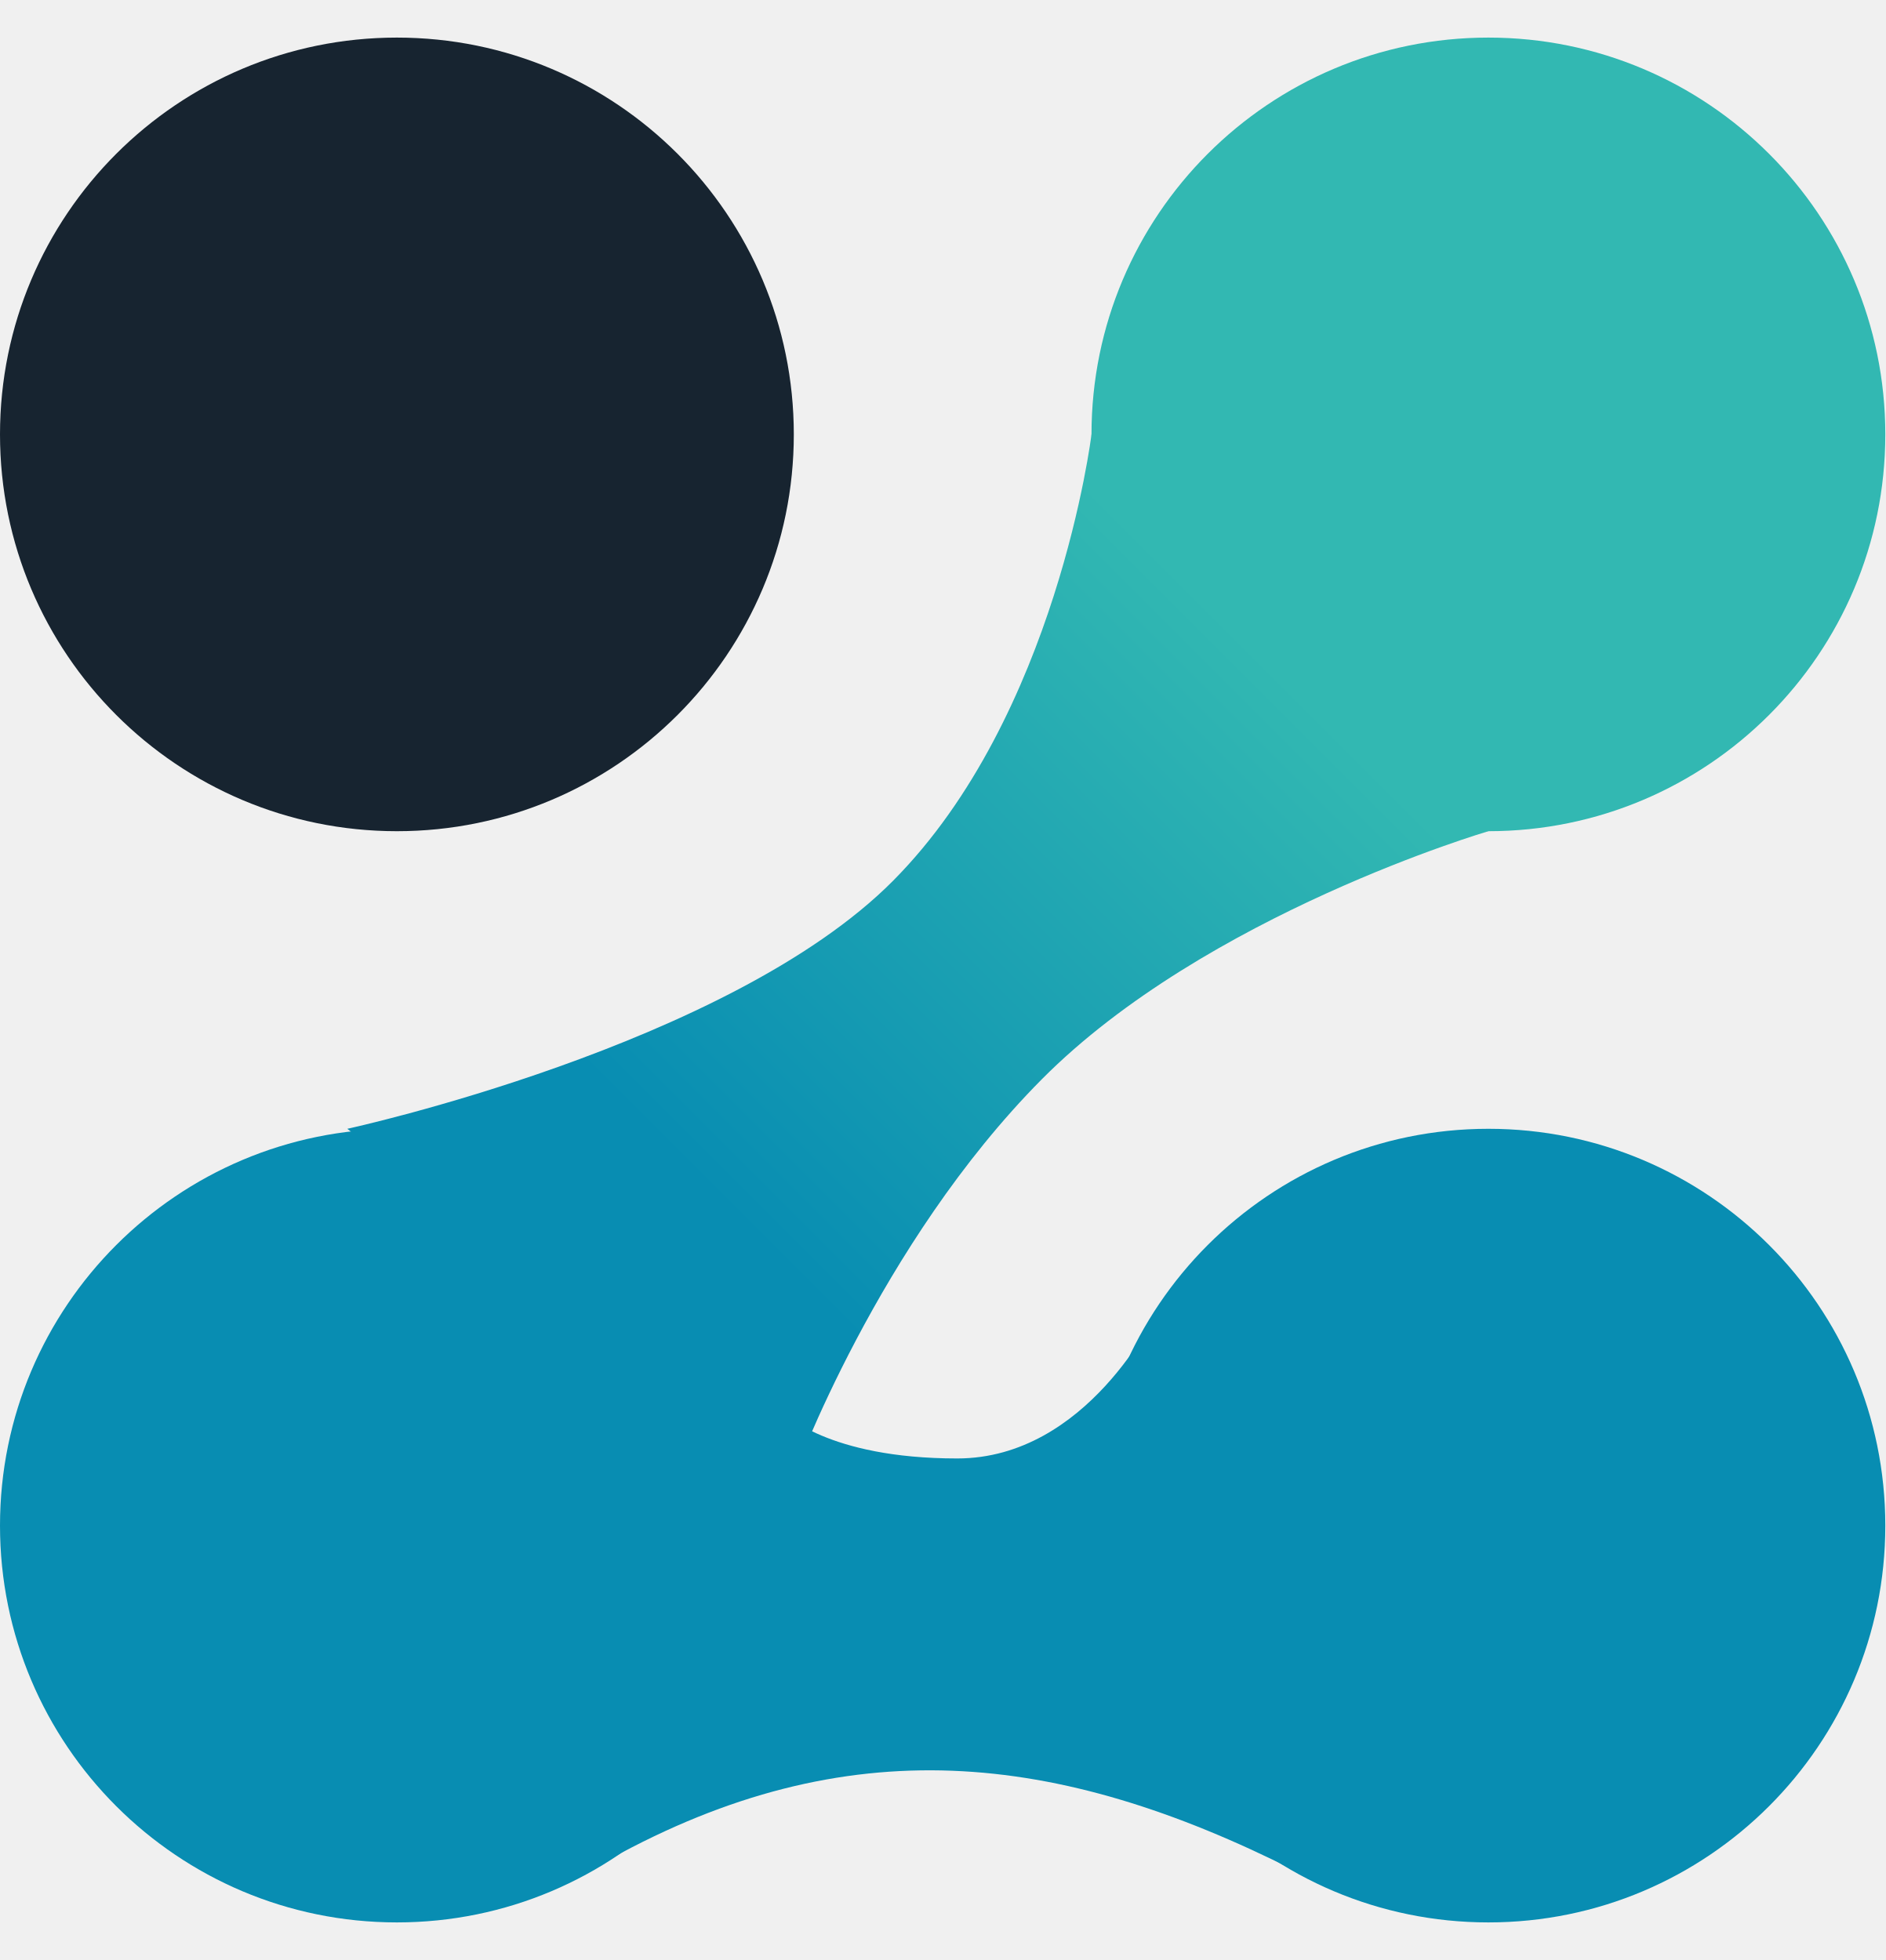
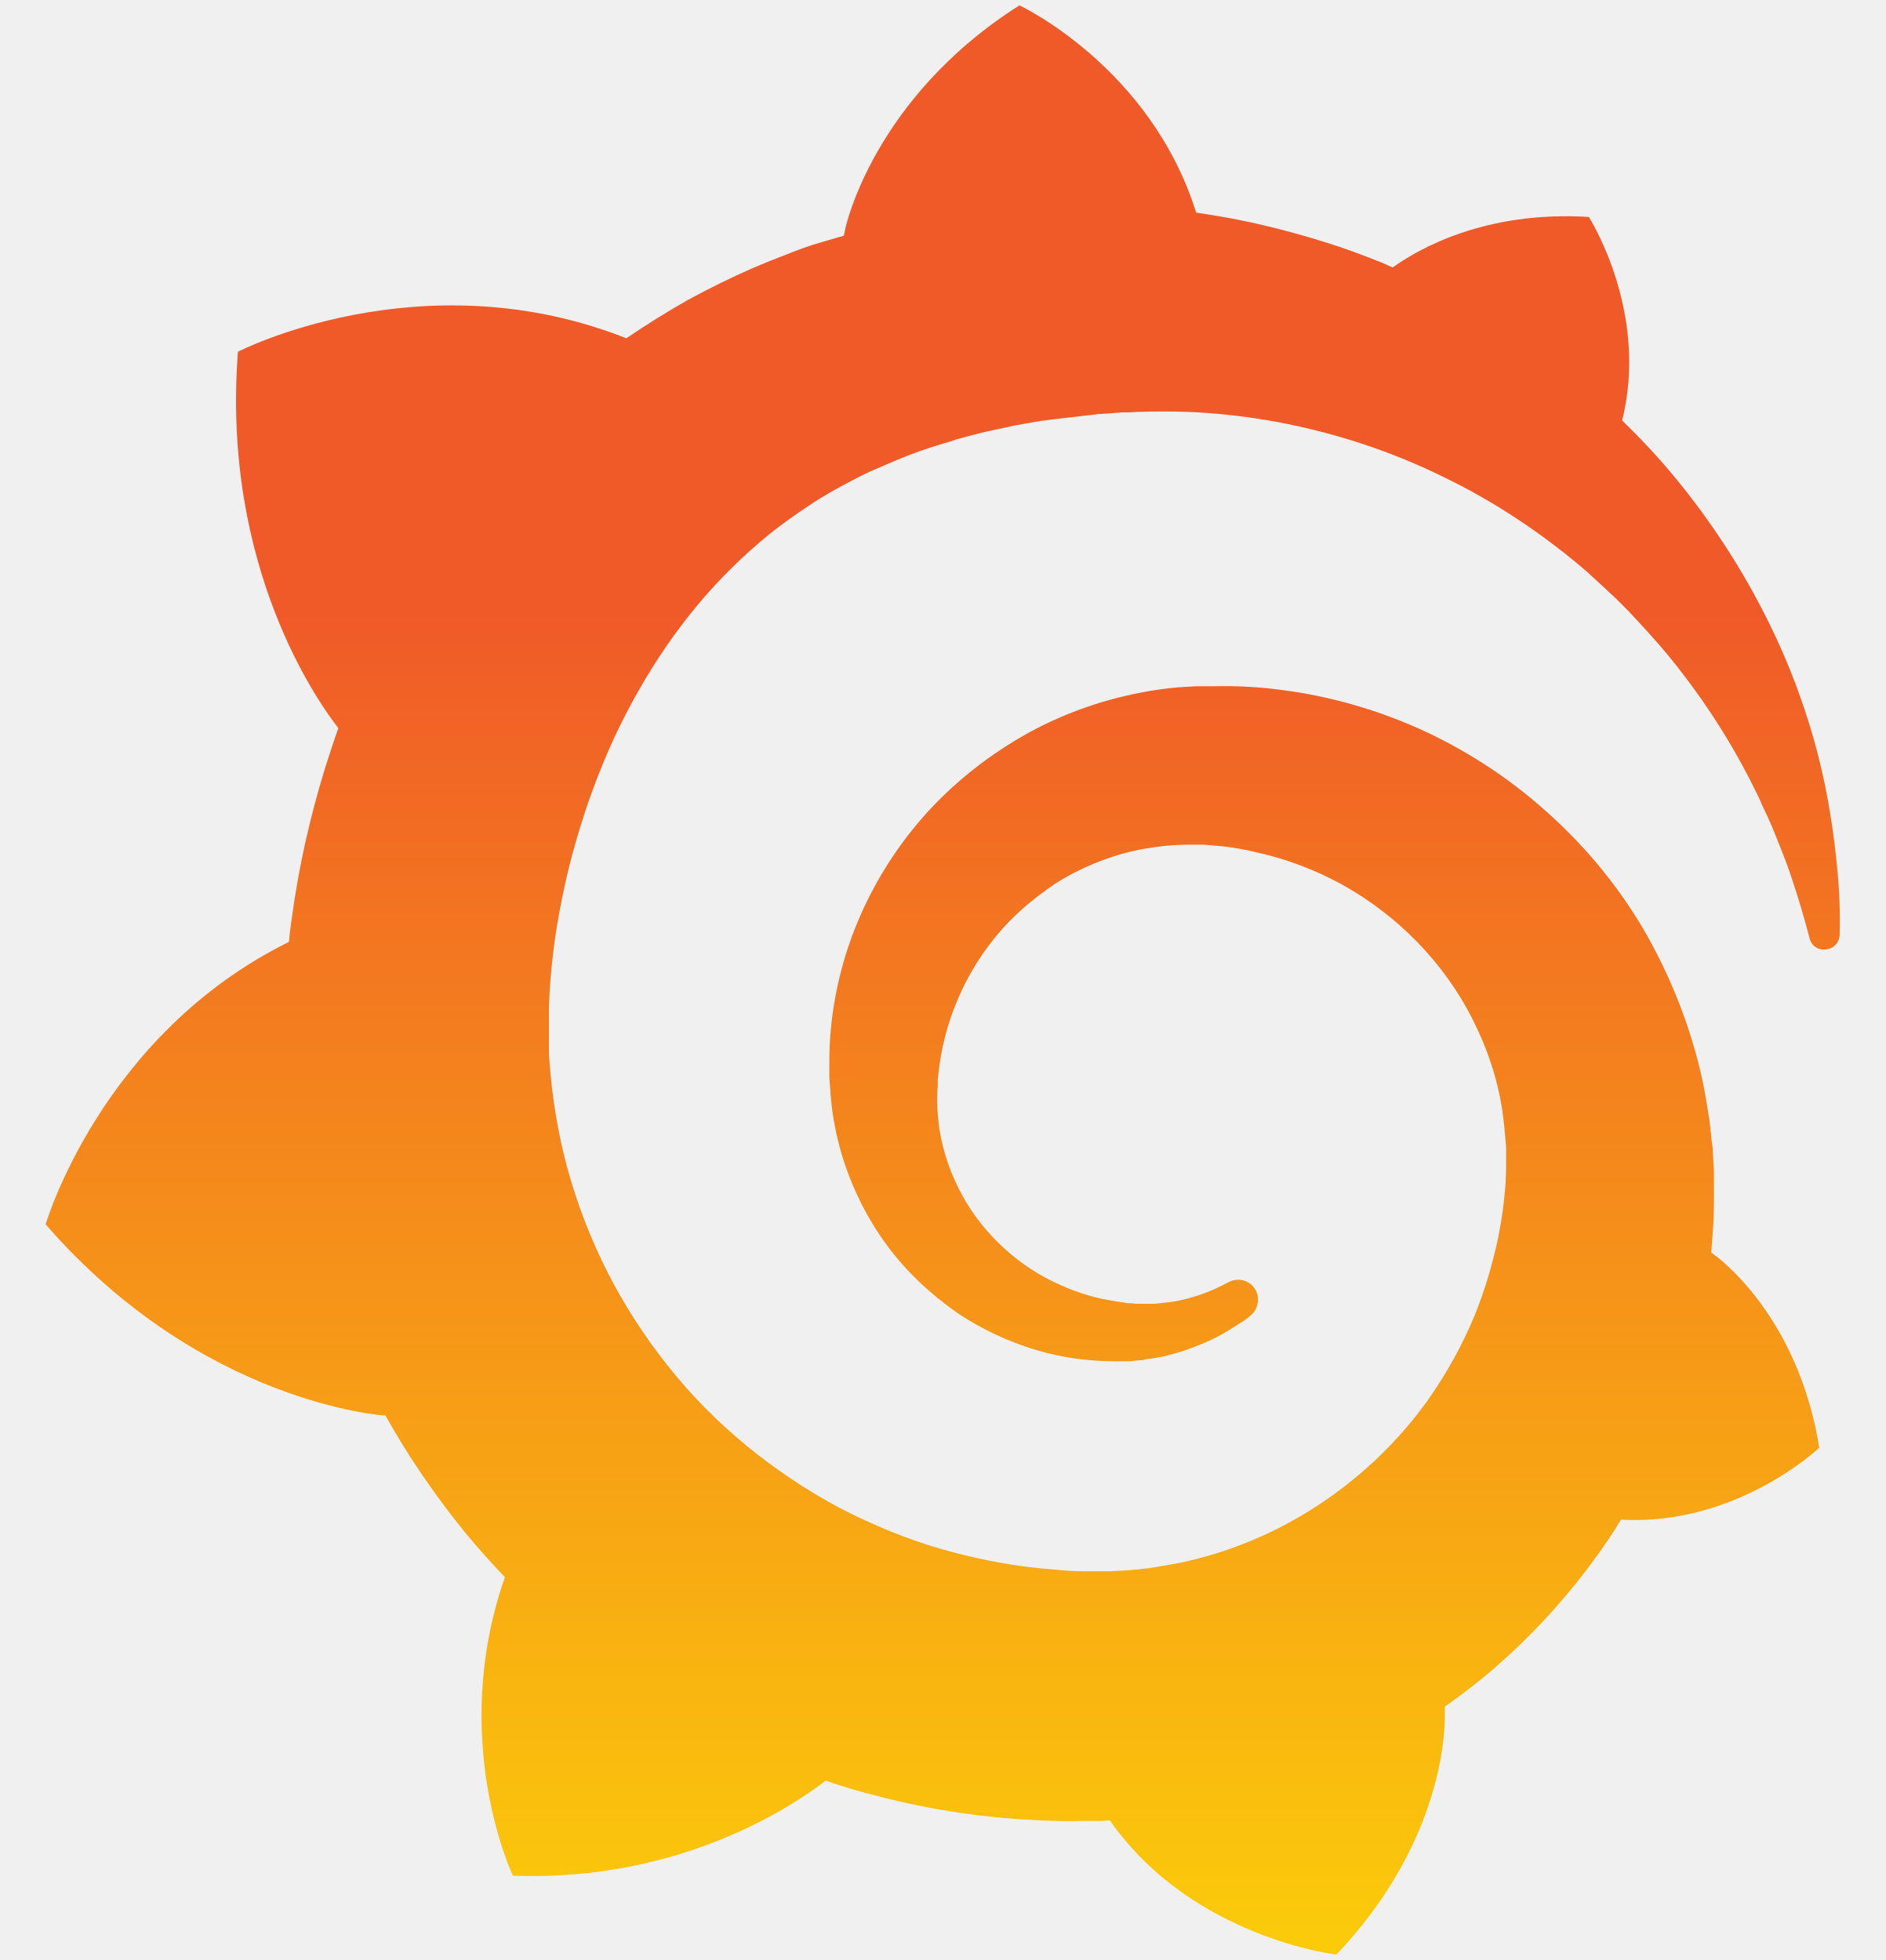
- <svg xmlns="http://www.w3.org/2000/svg" width="351" height="365" viewBox="0 0 1024 1024" fill="none">
-   <g clip-path="url(#clip0_236_463)">
-     <path d="M215.579 431.158C334.64 431.158 431.158 334.64 431.158 215.579C431.158 96.518 334.64 0 215.579 0C96.518 0 0 96.518 0 215.579C0 334.64 96.518 431.158 215.579 431.158Z" fill="#172430" />
-     <path d="M1024 808.422C1024 927.481 927.481 1024 808.422 1024C689.36 1024 592.841 927.481 592.841 808.422C592.841 689.36 689.36 592.84 808.422 592.84C927.481 592.84 1024 689.36 1024 808.422Z" fill="#088DB2" />
-     <path d="M215.579 1024C334.64 1024 431.158 927.483 431.158 808.422C431.158 689.361 334.64 592.843 215.579 592.843C96.518 592.843 0 689.361 0 808.422C0 927.483 96.518 1024 215.579 1024Z" fill="#088DB2" />
-     <path d="M808.422 431.158C927.483 431.158 1024 334.64 1024 215.579C1024 96.518 927.483 0 808.422 0C689.361 0 592.843 96.518 592.843 215.579C592.843 334.64 689.361 431.158 808.422 431.158Z" fill="#32B8B2" />
-     <path d="M425.586 747.066C425.586 747.066 449.167 771.941 519.902 771.941C590.64 771.941 627.691 693.172 627.691 693.172L703.028 995.738C574.118 930.769 460.177 918.393 331.272 989.594L425.586 747.066Z" fill="#088DB2" />
-     <path d="M188.632 592.843C188.632 592.843 395.951 547.82 485.054 458.105C574.154 368.391 592.843 215.58 592.843 215.58L808.422 431.16C808.422 431.16 654.994 476.181 565.895 565.895C476.795 655.609 431.16 781.476 431.16 781.476L188.632 592.843Z" fill="url(#paint0_linear_236_463)" />
-   </g>
-   <defs>
-     <linearGradient id="paint0_linear_236_463" x1="673.684" y1="323.37" x2="377.265" y2="619.792" gradientUnits="userSpaceOnUse">
-       <stop stop-color="#32B8B2" />
-       <stop offset="1" stop-color="#088DB2" />
-     </linearGradient>
-     <clipPath id="clip0_236_463">
-       <rect width="1024" height="1024" fill="white" />
-     </clipPath>
-   </defs>
+ <svg xmlns="http://www.w3.org/2000/svg" version="1.1" id="Layer_1" x="0px" y="0px" width="351px" height="365px" viewBox="0 0 351 365" style="enable-background:new 0 0 351 365;" xml:space="preserve">
+   <style type="text/css">
+ 	.st0{fill:url(#SVGID_1_);}
+ </style>
+   <g id="Layer_1_1_">
+ </g>
+   <linearGradient id="SVGID_1_" gradientUnits="userSpaceOnUse" x1="175.5" y1="445.495" x2="175.5" y2="114.035">
+     <stop offset="0" style="stop-color:#FFF100" />
+     <stop offset="1" style="stop-color:#F05A28" />
+   </linearGradient>
+   <path class="st0" d="M342,161.2c-0.6-6.1-1.6-13.1-3.6-20.9c-2-7.7-5-16.2-9.4-25c-4.4-8.8-10.1-17.9-17.5-26.8  c-2.9-3.5-6.1-6.9-9.5-10.2c5.1-20.3-6.2-37.9-6.2-37.9c-19.5-1.2-31.9,6.1-36.5,9.4c-0.8-0.3-1.5-0.7-2.3-1  c-3.3-1.3-6.7-2.6-10.3-3.7c-3.5-1.1-7.1-2.1-10.8-3c-3.7-0.9-7.4-1.6-11.2-2.2c-0.7-0.1-1.3-0.2-2-0.3  c-8.5-27.2-32.9-38.6-32.9-38.6c-27.3,17.3-32.4,41.5-32.4,41.5s-0.1,0.5-0.3,1.4c-1.5,0.4-3,0.9-4.5,1.3c-2.1,0.6-4.2,1.4-6.2,2.2  c-2.1,0.8-4.1,1.6-6.2,2.5c-4.1,1.8-8.2,3.8-12.2,6c-3.9,2.2-7.7,4.6-11.4,7.1c-0.5-0.2-1-0.4-1-0.4c-37.8-14.4-71.3,2.9-71.3,2.9  c-3.1,40.2,15.1,65.5,18.7,70.1c-0.9,2.5-1.7,5-2.5,7.5c-2.8,9.1-4.9,18.4-6.2,28.1c-0.2,1.4-0.4,2.8-0.5,4.2  C18.8,192.7,8.5,228,8.5,228c29.1,33.5,63.1,35.6,63.1,35.6c0,0,0.1-0.1,0.1-0.1c4.3,7.7,9.3,15,14.9,21.9c2.4,2.9,4.8,5.6,7.4,8.3  c-10.6,30.4,1.5,55.6,1.5,55.6c32.4,1.2,53.7-14.2,58.2-17.7c3.2,1.1,6.5,2.1,9.8,2.9c10,2.6,20.2,4.1,30.4,4.5  c2.5,0.1,5.1,0.2,7.6,0.1l1.2,0l0.8,0l1.6,0l1.6-0.1l0,0.1c15.3,21.8,42.1,24.9,42.1,24.9c19.1-20.1,20.2-40.1,20.2-44.4l0,0  c0,0,0-0.1,0-0.3c0-0.4,0-0.6,0-0.6l0,0c0-0.3,0-0.6,0-0.9c4-2.8,7.8-5.8,11.4-9.1c7.6-6.9,14.3-14.8,19.9-23.3  c0.5-0.8,1-1.6,1.5-2.4c21.6,1.2,36.9-13.4,36.9-13.4c-3.6-22.5-16.4-33.5-19.1-35.6l0,0c0,0-0.1-0.1-0.3-0.2  c-0.2-0.1-0.2-0.2-0.2-0.2c0,0,0,0,0,0c-0.1-0.1-0.3-0.2-0.5-0.3c0.1-1.4,0.2-2.7,0.3-4.1c0.2-2.4,0.2-4.9,0.2-7.3l0-1.8l0-0.9  l0-0.5c0-0.6,0-0.4,0-0.6l-0.1-1.5l-0.1-2c0-0.7-0.1-1.3-0.2-1.9c-0.1-0.6-0.1-1.3-0.2-1.9l-0.2-1.9l-0.3-1.9  c-0.4-2.5-0.8-4.9-1.4-7.4c-2.3-9.7-6.1-18.9-11-27.2c-5-8.3-11.2-15.6-18.3-21.8c-7-6.2-14.9-11.2-23.1-14.9  c-8.3-3.7-16.9-6.1-25.5-7.2c-4.3-0.6-8.6-0.8-12.9-0.7l-1.6,0l-0.4,0c-0.1,0-0.6,0-0.5,0l-0.7,0l-1.6,0.1c-0.6,0-1.2,0.1-1.7,0.1  c-2.2,0.2-4.4,0.5-6.5,0.9c-8.6,1.6-16.7,4.7-23.8,9c-7.1,4.3-13.3,9.6-18.3,15.6c-5,6-8.9,12.7-11.6,19.6c-2.7,6.9-4.2,14.1-4.6,21  c-0.1,1.7-0.1,3.5-0.1,5.2c0,0.4,0,0.9,0,1.3l0.1,1.4c0.1,0.8,0.1,1.7,0.2,2.5c0.3,3.5,1,6.9,1.9,10.1c1.9,6.5,4.9,12.4,8.6,17.4  c3.7,5,8.2,9.1,12.9,12.4c4.7,3.2,9.8,5.5,14.8,7c5,1.5,10,2.1,14.7,2.1c0.6,0,1.2,0,1.7,0c0.3,0,0.6,0,0.9,0c0.3,0,0.6,0,0.9-0.1  c0.5,0,1-0.1,1.5-0.1c0.1,0,0.3,0,0.4-0.1l0.5-0.1c0.3,0,0.6-0.1,0.9-0.1c0.6-0.1,1.1-0.2,1.7-0.3c0.6-0.1,1.1-0.2,1.6-0.4  c1.1-0.2,2.1-0.6,3.1-0.9c2-0.7,4-1.5,5.7-2.4c1.8-0.9,3.4-2,5-3c0.4-0.3,0.9-0.6,1.3-1c1.6-1.3,1.9-3.7,0.6-5.3  c-1.1-1.4-3.1-1.8-4.7-0.9c-0.4,0.2-0.8,0.4-1.2,0.6c-1.4,0.7-2.8,1.3-4.3,1.8c-1.5,0.5-3.1,0.9-4.7,1.2c-0.8,0.1-1.6,0.2-2.5,0.3  c-0.4,0-0.8,0.1-1.3,0.1c-0.4,0-0.9,0-1.2,0c-0.4,0-0.8,0-1.2,0c-0.5,0-1,0-1.5-0.1c0,0-0.3,0-0.1,0l-0.2,0l-0.3,0  c-0.2,0-0.5,0-0.7-0.1c-0.5-0.1-0.9-0.1-1.4-0.2c-3.7-0.5-7.4-1.6-10.9-3.2c-3.6-1.6-7-3.8-10.1-6.6c-3.1-2.8-5.8-6.1-7.9-9.9  c-2.1-3.8-3.6-8-4.3-12.4c-0.3-2.2-0.5-4.5-0.4-6.7c0-0.6,0.1-1.2,0.1-1.8c0,0.2,0-0.1,0-0.1l0-0.2l0-0.5c0-0.3,0.1-0.6,0.1-0.9  c0.1-1.2,0.3-2.4,0.5-3.6c1.7-9.6,6.5-19,13.9-26.1c1.9-1.8,3.9-3.4,6-4.9c2.1-1.5,4.4-2.8,6.8-3.9c2.4-1.1,4.8-2,7.4-2.7  c2.5-0.7,5.1-1.1,7.8-1.4c1.3-0.1,2.6-0.2,4-0.2c0.4,0,0.6,0,0.9,0l1.1,0l0.7,0c0.3,0,0,0,0.1,0l0.3,0l1.1,0.1  c2.9,0.2,5.7,0.6,8.5,1.3c5.6,1.2,11.1,3.3,16.2,6.1c10.2,5.7,18.9,14.5,24.2,25.1c2.7,5.3,4.6,11,5.5,16.9c0.2,1.5,0.4,3,0.5,4.5  l0.1,1.1l0.1,1.1c0,0.4,0,0.8,0,1.1c0,0.4,0,0.8,0,1.1l0,1l0,1.1c0,0.7-0.1,1.9-0.1,2.6c-0.1,1.6-0.3,3.3-0.5,4.9  c-0.2,1.6-0.5,3.2-0.8,4.8c-0.3,1.6-0.7,3.2-1.1,4.7c-0.8,3.1-1.8,6.2-3,9.3c-2.4,6-5.6,11.8-9.4,17.1  c-7.7,10.6-18.2,19.2-30.2,24.7c-6,2.7-12.3,4.7-18.8,5.7c-3.2,0.6-6.5,0.9-9.8,1l-0.6,0l-0.5,0l-1.1,0l-1.6,0l-0.8,0  c0.4,0-0.1,0-0.1,0l-0.3,0c-1.8,0-3.5-0.1-5.3-0.3c-7-0.5-13.9-1.8-20.7-3.7c-6.7-1.9-13.2-4.6-19.4-7.8  c-12.3-6.6-23.4-15.6-32-26.5c-4.3-5.4-8.1-11.3-11.2-17.4c-3.1-6.1-5.6-12.6-7.4-19.1c-1.8-6.6-2.9-13.3-3.4-20.1l-0.1-1.3l0-0.3  l0-0.3l0-0.6l0-1.1l0-0.3l0-0.4l0-0.8l0-1.6l0-0.3c0,0,0,0.1,0-0.1l0-0.6c0-0.8,0-1.7,0-2.5c0.1-3.3,0.4-6.8,0.8-10.2  c0.4-3.4,1-6.9,1.7-10.3c0.7-3.4,1.5-6.8,2.5-10.2c1.9-6.7,4.3-13.2,7.1-19.3c5.7-12.2,13.1-23.1,22-31.8c2.2-2.2,4.5-4.2,6.9-6.2  c2.4-1.9,4.9-3.7,7.5-5.4c2.5-1.7,5.2-3.2,7.9-4.6c1.3-0.7,2.7-1.4,4.1-2c0.7-0.3,1.4-0.6,2.1-0.9c0.7-0.3,1.4-0.6,2.1-0.9  c2.8-1.2,5.7-2.2,8.7-3.1c0.7-0.2,1.5-0.4,2.2-0.7c0.7-0.2,1.5-0.4,2.2-0.6c1.5-0.4,3-0.8,4.5-1.1c0.7-0.2,1.5-0.3,2.3-0.5  c0.8-0.2,1.5-0.3,2.3-0.5c0.8-0.1,1.5-0.3,2.3-0.4l1.1-0.2l1.2-0.2c0.8-0.1,1.5-0.2,2.3-0.3c0.9-0.1,1.7-0.2,2.6-0.3  c0.7-0.1,1.9-0.2,2.6-0.3c0.5-0.1,1.1-0.1,1.6-0.2l1.1-0.1l0.5-0.1l0.6,0c0.9-0.1,1.7-0.1,2.6-0.2l1.3-0.1c0,0,0.5,0,0.1,0l0.3,0  l0.6,0c0.7,0,1.5-0.1,2.2-0.1c2.9-0.1,5.9-0.1,8.8,0c5.8,0.2,11.5,0.9,17,1.9c11.1,2.1,21.5,5.6,31,10.3  c9.5,4.6,17.9,10.3,25.3,16.5c0.5,0.4,0.9,0.8,1.4,1.2c0.4,0.4,0.9,0.8,1.3,1.2c0.9,0.8,1.7,1.6,2.6,2.4c0.9,0.8,1.7,1.6,2.5,2.4  c0.8,0.8,1.6,1.6,2.4,2.5c3.1,3.3,6,6.6,8.6,10c5.2,6.7,9.4,13.5,12.7,19.9c0.2,0.4,0.4,0.8,0.6,1.2c0.2,0.4,0.4,0.8,0.6,1.2  c0.4,0.8,0.8,1.6,1.1,2.4c0.4,0.8,0.7,1.5,1.1,2.3c0.3,0.8,0.7,1.5,1,2.3c1.2,3,2.4,5.9,3.3,8.6c1.5,4.4,2.6,8.3,3.5,11.7  c0.3,1.4,1.6,2.3,3,2.1c1.5-0.1,2.6-1.3,2.6-2.8C342.6,170.4,342.5,166.1,342,161.2z" />
</svg>
